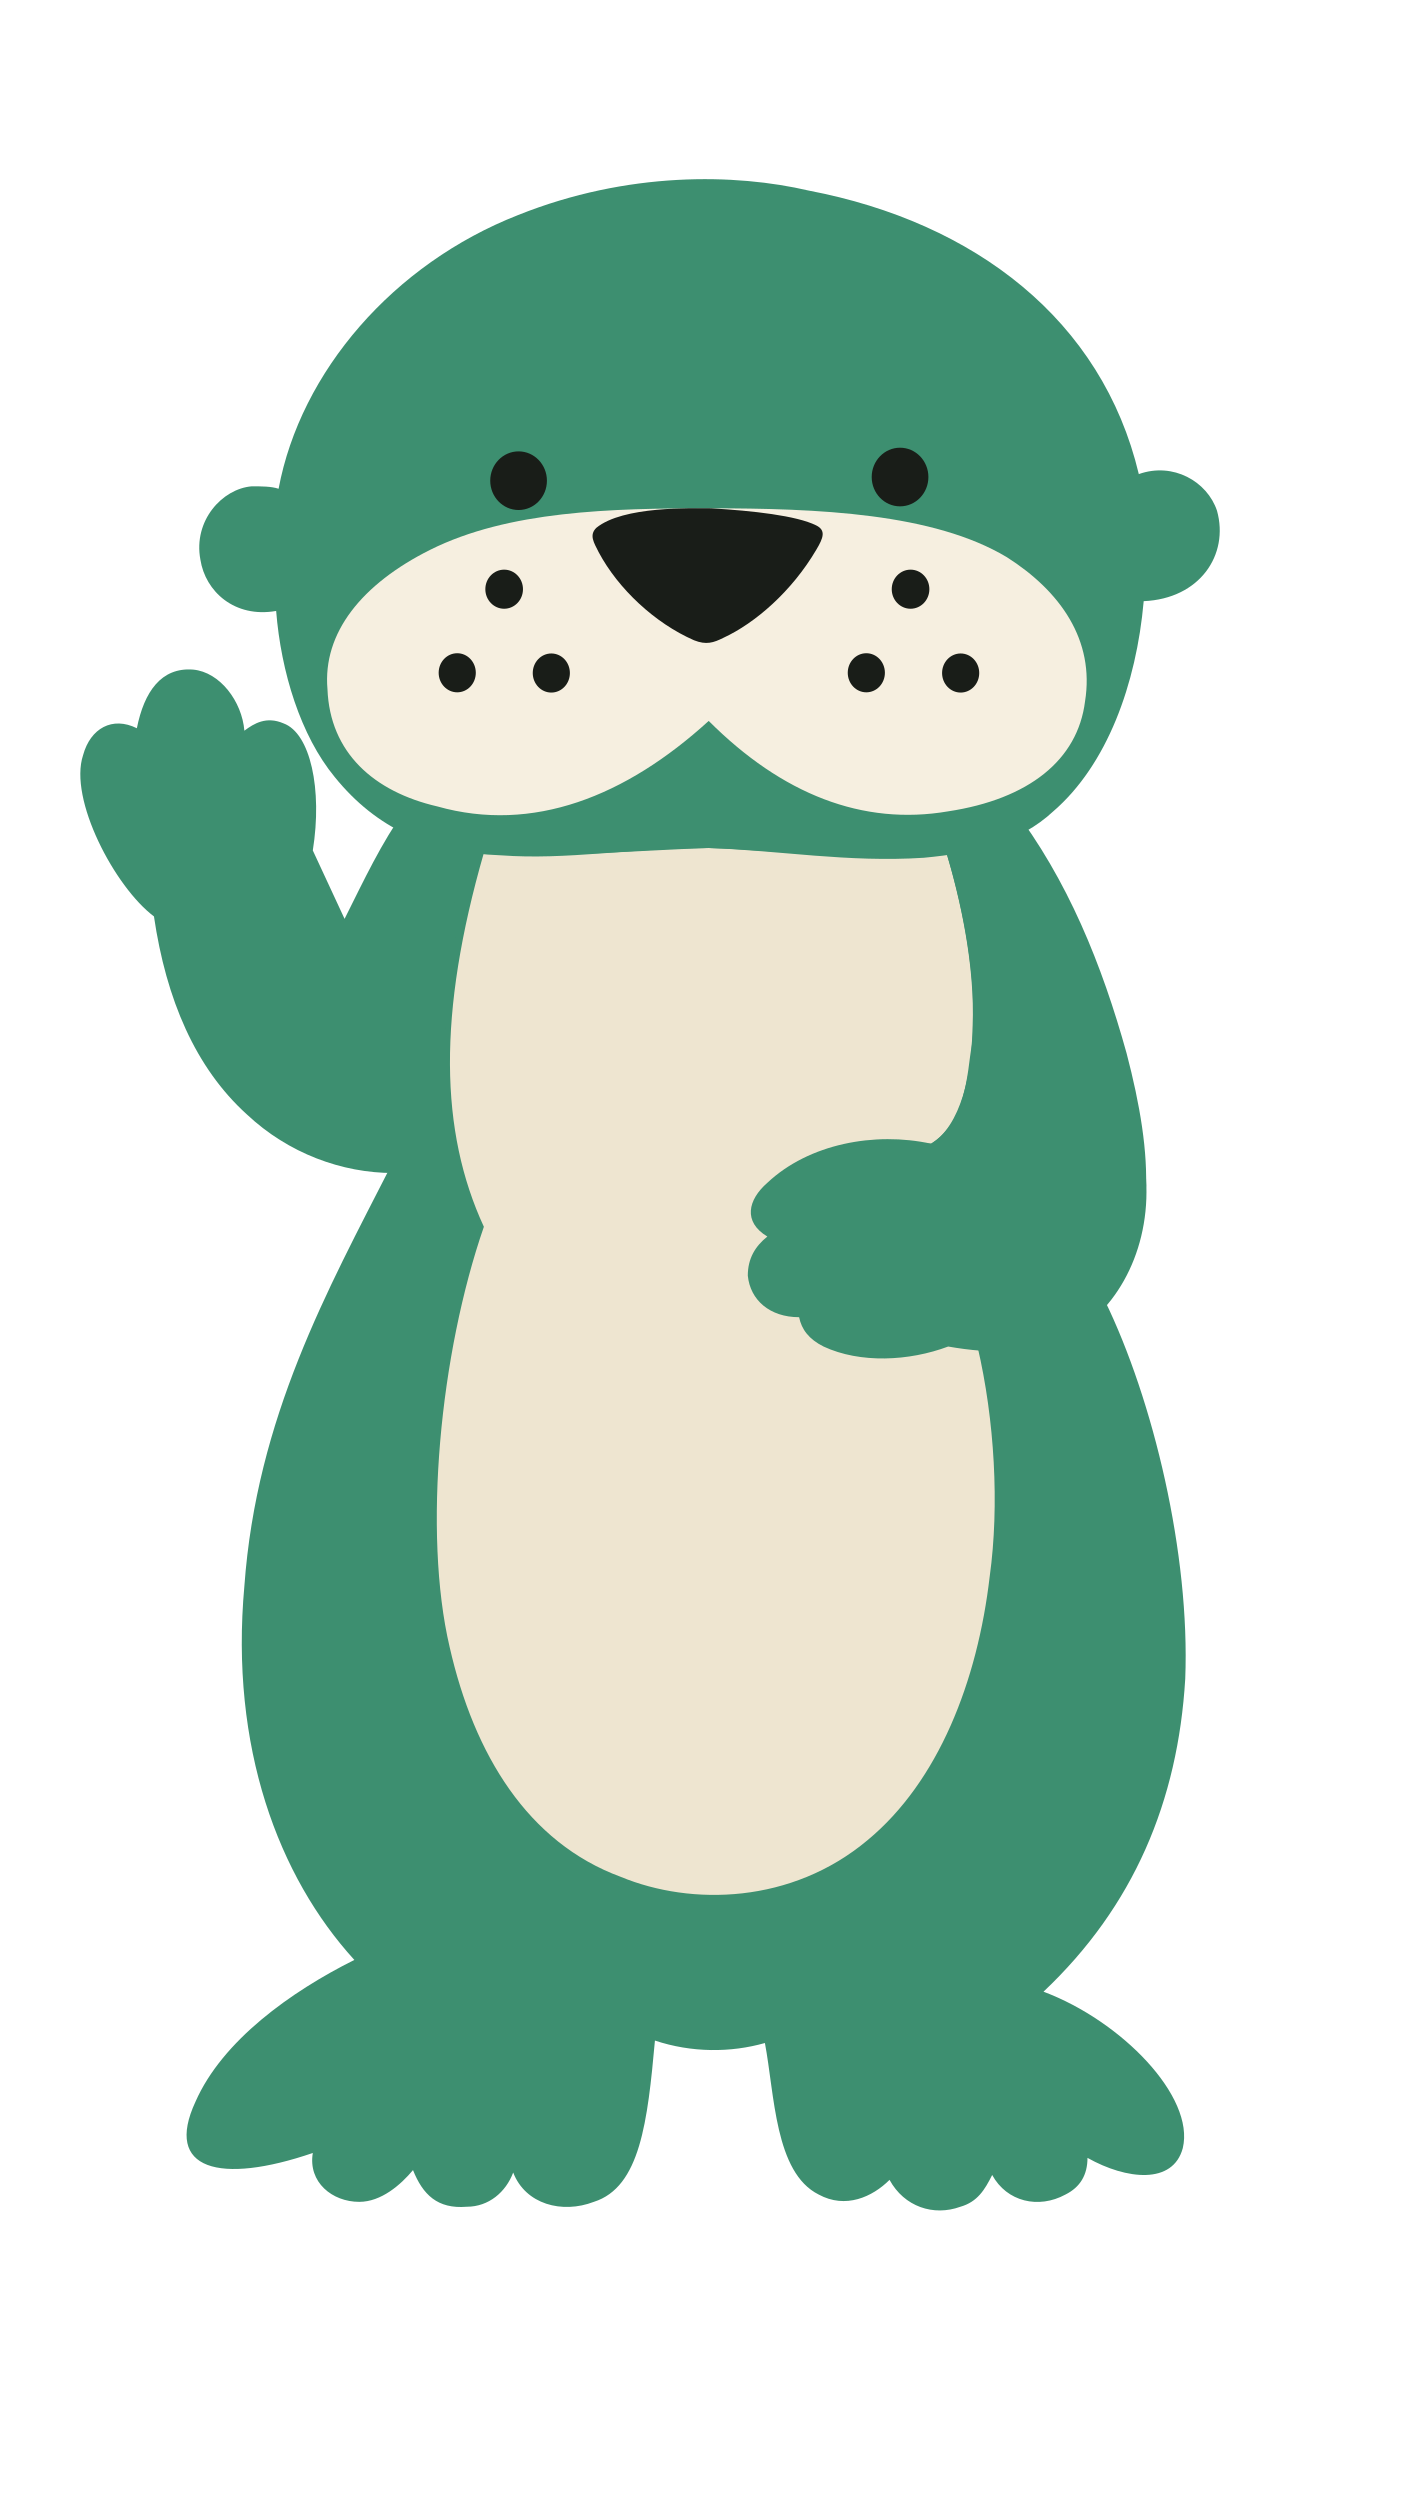
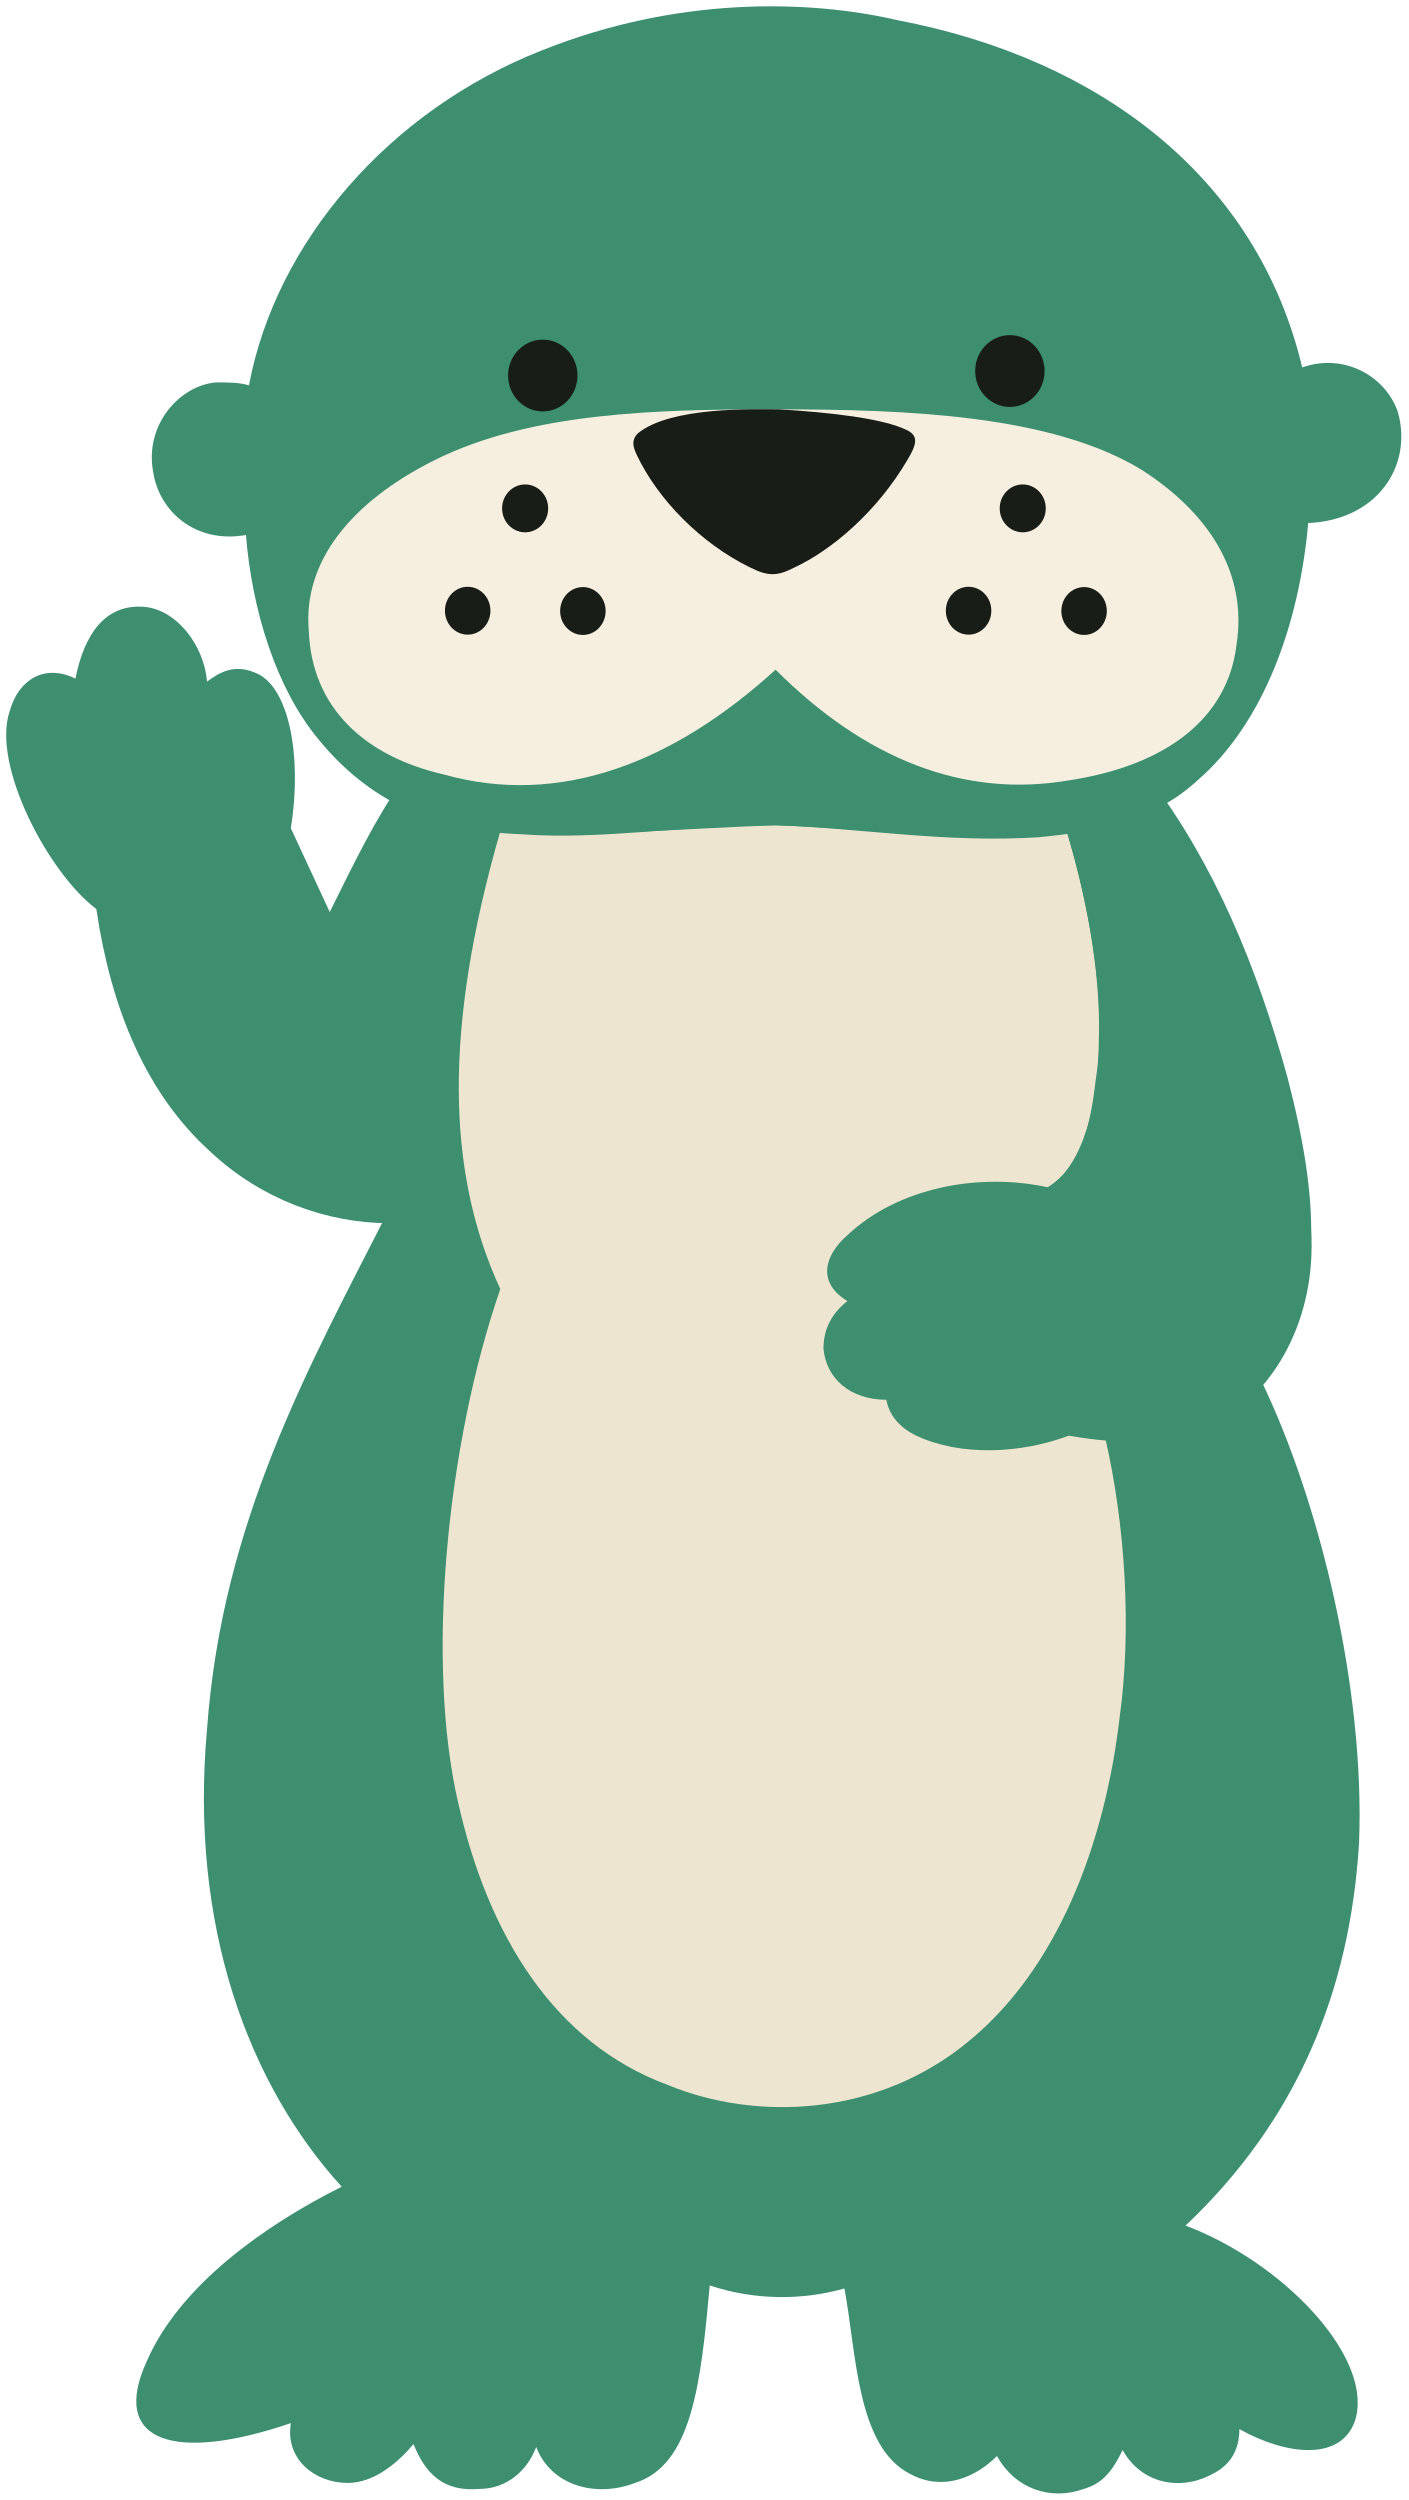
- <svg xmlns="http://www.w3.org/2000/svg" viewBox="-2 -2 576 1023">
+ <svg xmlns="http://www.w3.org/2000/svg" viewBox="28.8 69.2 470.6 835.5">
  <g>
    <path d="m174 321c-26 29-46 71-49 104-1 25 17 44 33 50-26 51-55 103-60 172-6 66 14 119 45 153-26 13-54 33-65 58-13 28 10 34 48 21-2 12 8 20 19 20 9 0 17-7 22-13 4 10 10 16 22 15 9 0 16-6 19-14 5 13 20 17 33 12 19-6 22-33 25-66 15 5 31 5 45 1 4 21 4 53 22 62 11 6 22 1 29-6 6 11 18 15 29 11 7-2 10-7 13-13 6 11 19 14 30 8 6-3 9-8 9-15 16 9 35 11 39-4 5-21-25-52-57-64 37-35 55-78 58-128 2-51-13-114-33-155 22-24 20-59 9-101-10-36-24-71-47-101z" fill="#3D8F70" />
    <path d="m164 329c-10 14-17 29-25 45l-13-28c4-25-1-48-12-52-7-3-12 0-16 3-1-12-10-24-21-25-13-1-20 9-23 24-10-5-19 0-22 11-6 18 13 54 29 66 5 34 17 62 38 81 17 16 39 24 60 24 22-38 32-98 21-130z" fill="#3D8F70" />
    <path d="m196 347c31 2 62-1 92-2 32 1 64 6 97 1 8 26 14 59 10 84-2 17-5 29-16 36-26-1-49 12-46 33 3 27 35 49 65 50 7 30 9 65 5 94-5 43-21 84-50 108-31 26-72 27-101 15-38-14-60-50-70-94-11-47-4-120 14-172-18-39-19-87 0-153z" fill="#EEE5D0" />
    <path d="m414 335c26 40 45 93 52 137 5 30-7 57-26 70-15 11-37 10-54 7-16 6-36 7-51 0-6-3-9-7-10-12-12 0-20-7-21-17 0-7 3-12 8-16-10-6-8-15 0-22 17-16 44-21 67-16 12-7 17-29 17-48 1-25-5-52-11-72z" fill="#3D8F70" />
    <path d="m112 198c9-48 47-92 98-112 45-18 89-17 119-10 68 13 120 53 135 116 14-5 28 3 32 15 5 18-7 36-30 37-3 34-15 67-37 86-14 13-32 17-53 19-31 2-59-3-88-4-32 0-58 5-85 3-29-1-51-11-68-32-14-17-22-43-24-68-17 3-29-8-31-21-3-16 9-29 21-30 4 0 8 0 11 1z" fill="#3D8F70" />
    <path d="m288 206c-40 0-82 1-114 17-28 14-44 34-42 57 1 26 19 42 45 48 39 11 77-4 111-35 30 30 63 43 98 37 33-5 53-21 56-45 4-25-10-45-32-59-30-18-77-20-122-20z" fill="#F6EFE0" />
    <g>
      <ellipse cx="210.2" cy="194.7" rx="11.6" ry="12" fill="#191D18" />
      <ellipse cx="366.3" cy="193.2" rx="11.6" ry="12" fill="#191D18" />
    </g>
    <g>
      <path d="m242 214c11-9 39-8 47-8 17 1 35 3 43 7 4 2 3 5 0 10-10 17-25 30-38 36-4 2-7 3-12 1-16-7-31-21-39-36-2-4-4-7-1-10z" fill="#191D18" />
      <ellipse cx="204.3" cy="239.1" rx="7.7" ry="8" fill="#191D18" />
      <ellipse cx="185.1" cy="273.3" rx="7.6" ry="8" fill="#191D18" />
      <ellipse cx="223.6" cy="273.4" rx="7.6" ry="8" fill="#191D18" />
      <ellipse cx="370.6" cy="239.1" rx="7.7" ry="8" fill="#191D18" />
      <ellipse cx="352.5" cy="273.3" rx="7.6" ry="8" fill="#191D18" />
      <ellipse cx="391.1" cy="273.4" rx="7.6" ry="8" fill="#191D18" />
    </g>
  </g>
</svg>
